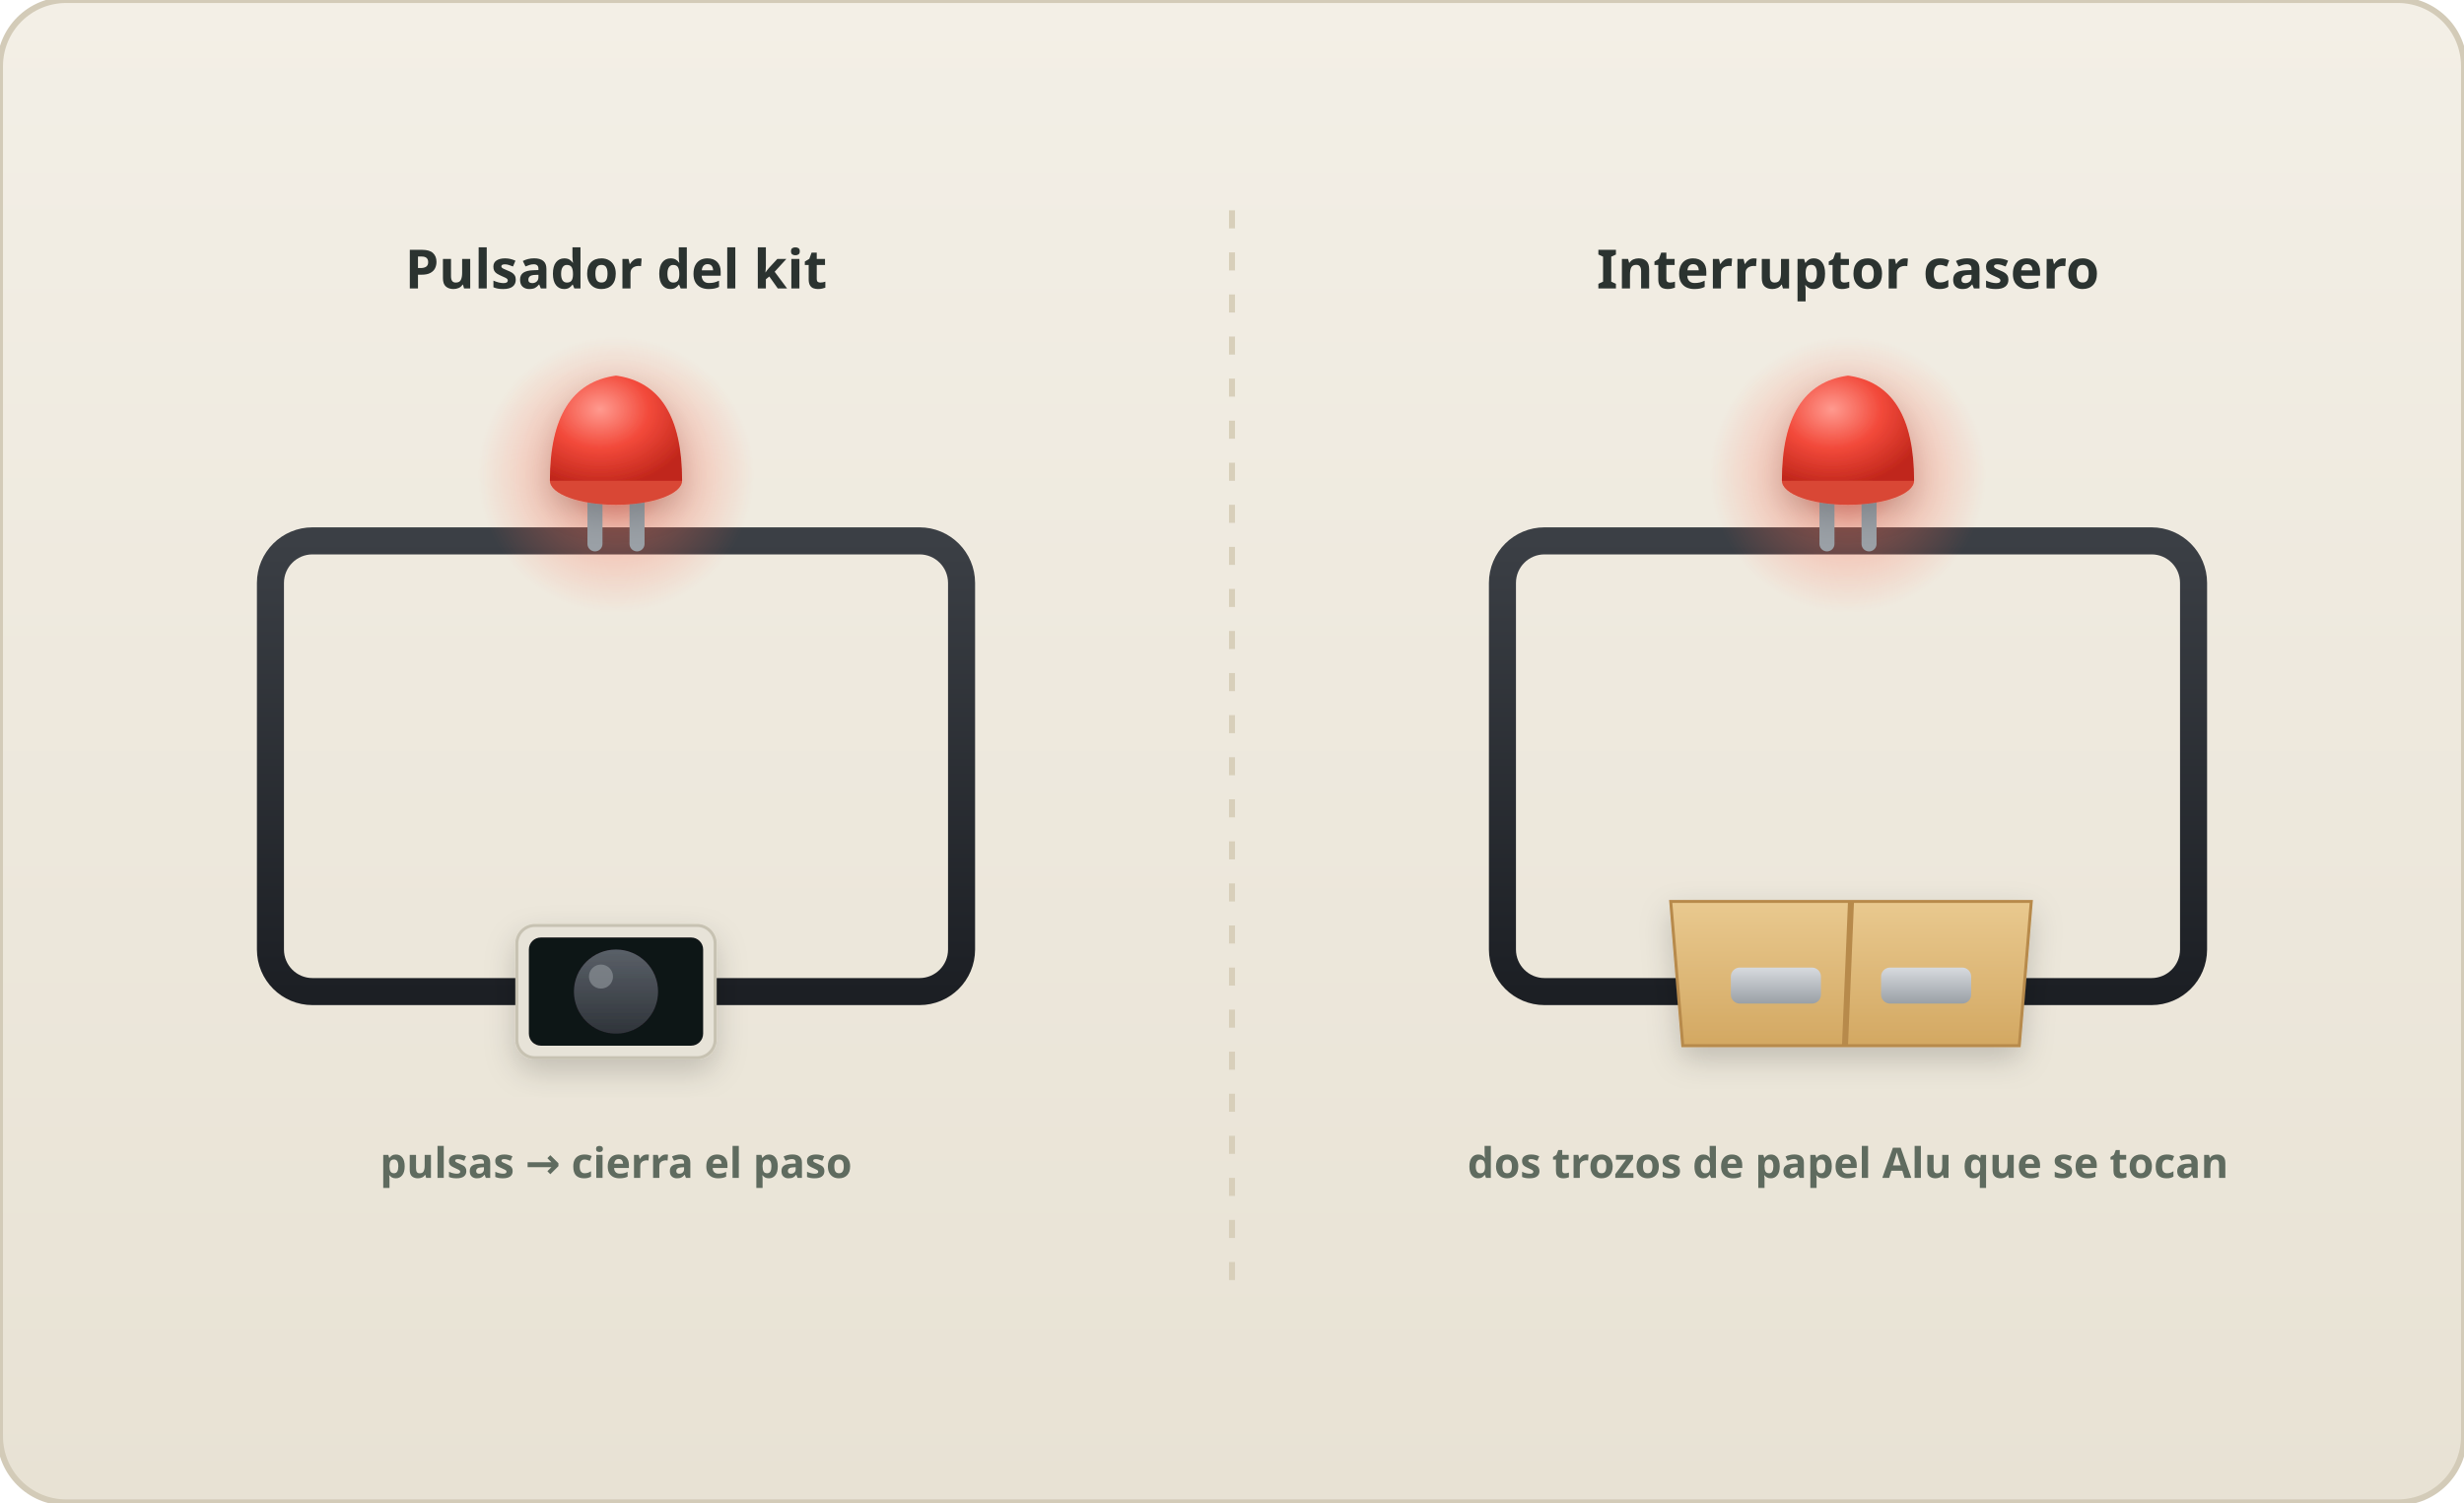
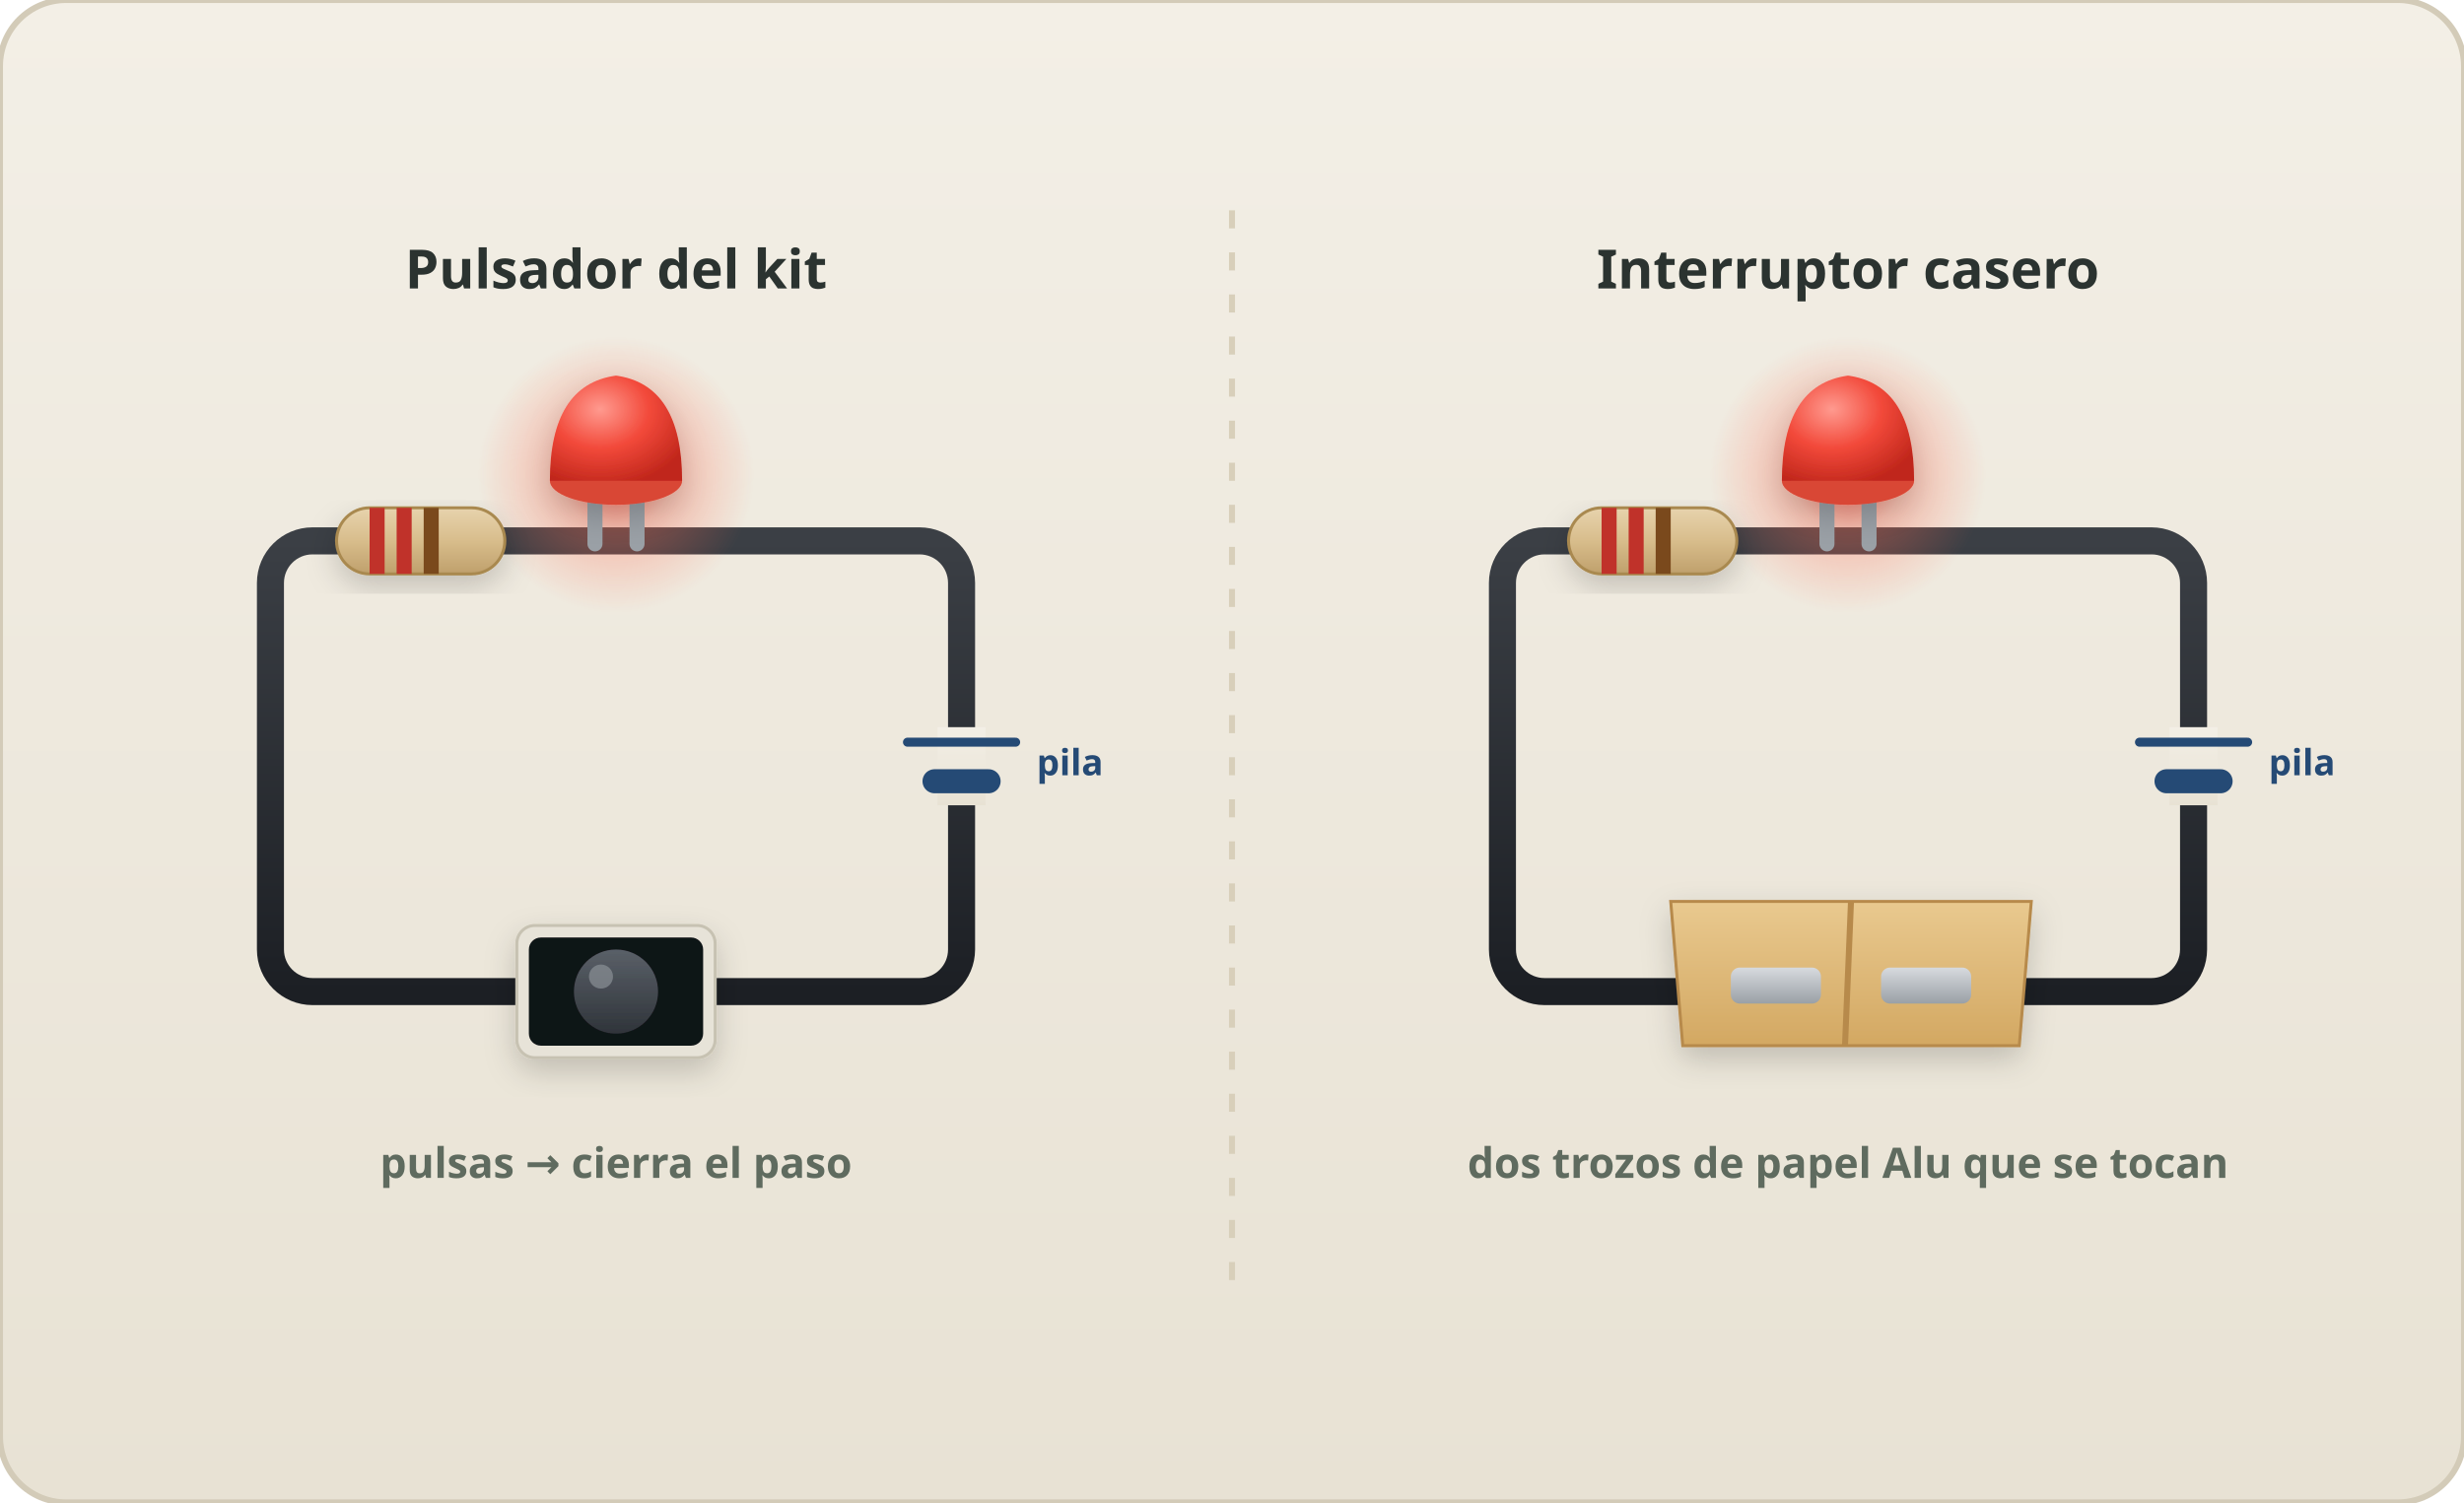
<svg xmlns="http://www.w3.org/2000/svg" viewBox="0 0 820 500" width="820" height="500" font-family="'Segoe UI',system-ui,sans-serif">
  <defs>
    <linearGradient id="panel" x1="0" y1="0" x2="0" y2="1">
      <stop offset="0" stop-color="#f3efe6" />
      <stop offset="1" stop-color="#e8e2d4" />
    </linearGradient>
    <radialGradient id="glowB" cx="0.5" cy="0.5" r="0.5">
      <stop offset="0" stop-color="#ff5a4d" stop-opacity="0.85" />
      <stop offset="0.4" stop-color="#ff6a52" stop-opacity="0.35" />
      <stop offset="1" stop-color="#ff6a52" stop-opacity="0" />
    </radialGradient>
    <radialGradient id="dome" cx="0.38" cy="0.32" r="0.75">
      <stop offset="0" stop-color="#ff9a8f" />
      <stop offset="0.5" stop-color="#f2493a" />
      <stop offset="1" stop-color="#c0261b" />
    </radialGradient>
    <linearGradient id="btnTop" x1="0" y1="0" x2="0" y2="1">
      <stop offset="0" stop-color="#5a6068" />
      <stop offset="1" stop-color="#2f343a" />
    </linearGradient>
    <linearGradient id="wireK" x1="0" y1="0" x2="0" y2="1">
      <stop offset="0" stop-color="#3b3f45" />
      <stop offset="1" stop-color="#1c1f24" />
    </linearGradient>
    <linearGradient id="clip" x1="0" y1="0" x2="0" y2="1">
      <stop offset="0" stop-color="#d7dade" />
      <stop offset="1" stop-color="#9aa0a6" />
    </linearGradient>
    <linearGradient id="wood" x1="0" y1="0" x2="0" y2="1">
      <stop offset="0" stop-color="#e9c98f" />
      <stop offset="1" stop-color="#d3a862" />
    </linearGradient>
+     <linearGradient id="resB" x1="0" y1="0" x2="0" y2="1">
+       <stop offset="0" stop-color="#e7d3ad" />
+       <stop offset="0.5" stop-color="#d8bd8c" />
+       <stop offset="1" stop-color="#bfa06b" />
+     </linearGradient>
+     <linearGradient id="battB" x1="0" y1="0" x2="0" y2="1">
+       <stop offset="0" stop-color="#3a6ea5" />
+       <stop offset="1" stop-color="#254a75" />
+     </linearGradient>
    <filter id="soft" x="-30%" y="-30%" width="160%" height="160%">
      <feDropShadow dx="0" dy="4" stdDeviation="5" flood-color="#000" flood-opacity="0.18" />
    </filter>
  </defs>
  <rect x="0" y="0" width="820" height="500" rx="22" fill="url(#panel)" />
  <rect x="0" y="0" width="820" height="500" rx="22" fill="none" stroke="#d3cbb8" stroke-width="2" />
  <line x1="410" y1="70" x2="410" y2="430" stroke="#d8cfba" stroke-width="2" stroke-dasharray="6 8" />
  <text x="205" y="96" text-anchor="middle" font-size="18" font-weight="800" fill="#2b3330">Pulsador del kit</text>
  <text x="615" y="96" text-anchor="middle" font-size="18" font-weight="800" fill="#2b3330">Interruptor casero</text>
  <g>
    <rect x="90" y="180" width="230" height="150" rx="14" fill="none" stroke="url(#wireK)" stroke-width="9" />
    <circle cx="205" cy="158" r="46" fill="url(#glowB)" />
    <path d="M198 160 L198 181" stroke="#9aa0a6" stroke-width="5" stroke-linecap="round" />
    <path d="M212 160 L212 181" stroke="#9aa0a6" stroke-width="5" stroke-linecap="round" />
    <g filter="url(#soft)">
      <ellipse cx="205" cy="160" rx="22" ry="8" fill="#d94636" />
      <path d="M183 160 Q183 128 205 125 Q227 128 227 160 Z" fill="url(#dome)" />
    </g>
    <g filter="url(#soft)">
+       <rect x="112" y="169" width="56" height="22" rx="11" fill="url(#resB)" stroke="#a98950" />
+       <rect x="123" y="169" width="5" height="22" fill="#c0322a" />
+       <rect x="132" y="169" width="5" height="22" fill="#c0322a" />
+       <rect x="141" y="169" width="5" height="22" fill="#7a4a1e" />
+     </g>
+     <rect x="312" y="242" width="16" height="26" fill="url(#panel)" />
+     <line x1="302" y1="247" x2="338" y2="247" stroke="#254a75" stroke-width="3" stroke-linecap="round" />
+     <line x1="311" y1="260" x2="329" y2="260" stroke="#254a75" stroke-width="8" stroke-linecap="round" />
+     <text x="345" y="258" font-size="12" font-weight="700" fill="#254a75">pila</text>
+     <g filter="url(#soft)">
      <rect x="172" y="308" width="66" height="44" rx="6" fill="#e7e3d8" stroke="#c7c2b2" />
      <rect x="176" y="312" width="58" height="36" rx="4" fill="#111418" />
      <circle cx="205" cy="330" r="14" fill="url(#btnTop)" />
      <circle cx="200" cy="325" r="4" fill="#8a9096" opacity="0.7" />
    </g>
    <text x="205" y="392" text-anchor="middle" font-size="14" font-weight="600" fill="#5f6b5f">pulsas → cierra el paso</text>
  </g>
  <g>
    <rect x="500" y="180" width="230" height="150" rx="14" fill="none" stroke="url(#wireK)" stroke-width="9" />
    <circle cx="615" cy="158" r="46" fill="url(#glowB)" />
    <path d="M608 160 L608 181" stroke="#9aa0a6" stroke-width="5" stroke-linecap="round" />
    <path d="M622 160 L622 181" stroke="#9aa0a6" stroke-width="5" stroke-linecap="round" />
    <g filter="url(#soft)">
      <ellipse cx="615" cy="160" rx="22" ry="8" fill="#d94636" />
      <path d="M593 160 Q593 128 615 125 Q637 128 637 160 Z" fill="url(#dome)" />
    </g>
+     <g filter="url(#soft)">
+       <rect x="522" y="169" width="56" height="22" rx="11" fill="url(#resB)" stroke="#a98950" />
+       <rect x="533" y="169" width="5" height="22" fill="#c0322a" />
+       <rect x="542" y="169" width="5" height="22" fill="#c0322a" />
+       <rect x="551" y="169" width="5" height="22" fill="#7a4a1e" />
+     </g>
+     <rect x="722" y="242" width="16" height="26" fill="url(#panel)" />
+     <line x1="712" y1="247" x2="748" y2="247" stroke="#254a75" stroke-width="3" stroke-linecap="round" />
+     <line x1="721" y1="260" x2="739" y2="260" stroke="#254a75" stroke-width="8" stroke-linecap="round" />
+     <text x="755" y="258" font-size="12" font-weight="700" fill="#254a75">pila</text>
    <rect x="560" y="318" width="110" height="18" fill="url(#panel)" />
    <g filter="url(#soft)">
      <path d="M556 300 L676 300 L672 348 L560 348 Z" fill="url(#wood)" stroke="#b78a4c" />
      <line x1="616" y1="300" x2="614" y2="348" stroke="#b78a4c" stroke-width="2" />
      <rect x="576" y="322" width="30" height="12" rx="3" fill="url(#clip)" />
      <rect x="626" y="322" width="30" height="12" rx="3" fill="url(#clip)" />
    </g>
    <text x="615" y="392" text-anchor="middle" font-size="14" font-weight="600" fill="#5f6b5f">dos trozos de papel Alu que se tocan</text>
  </g>
</svg>
